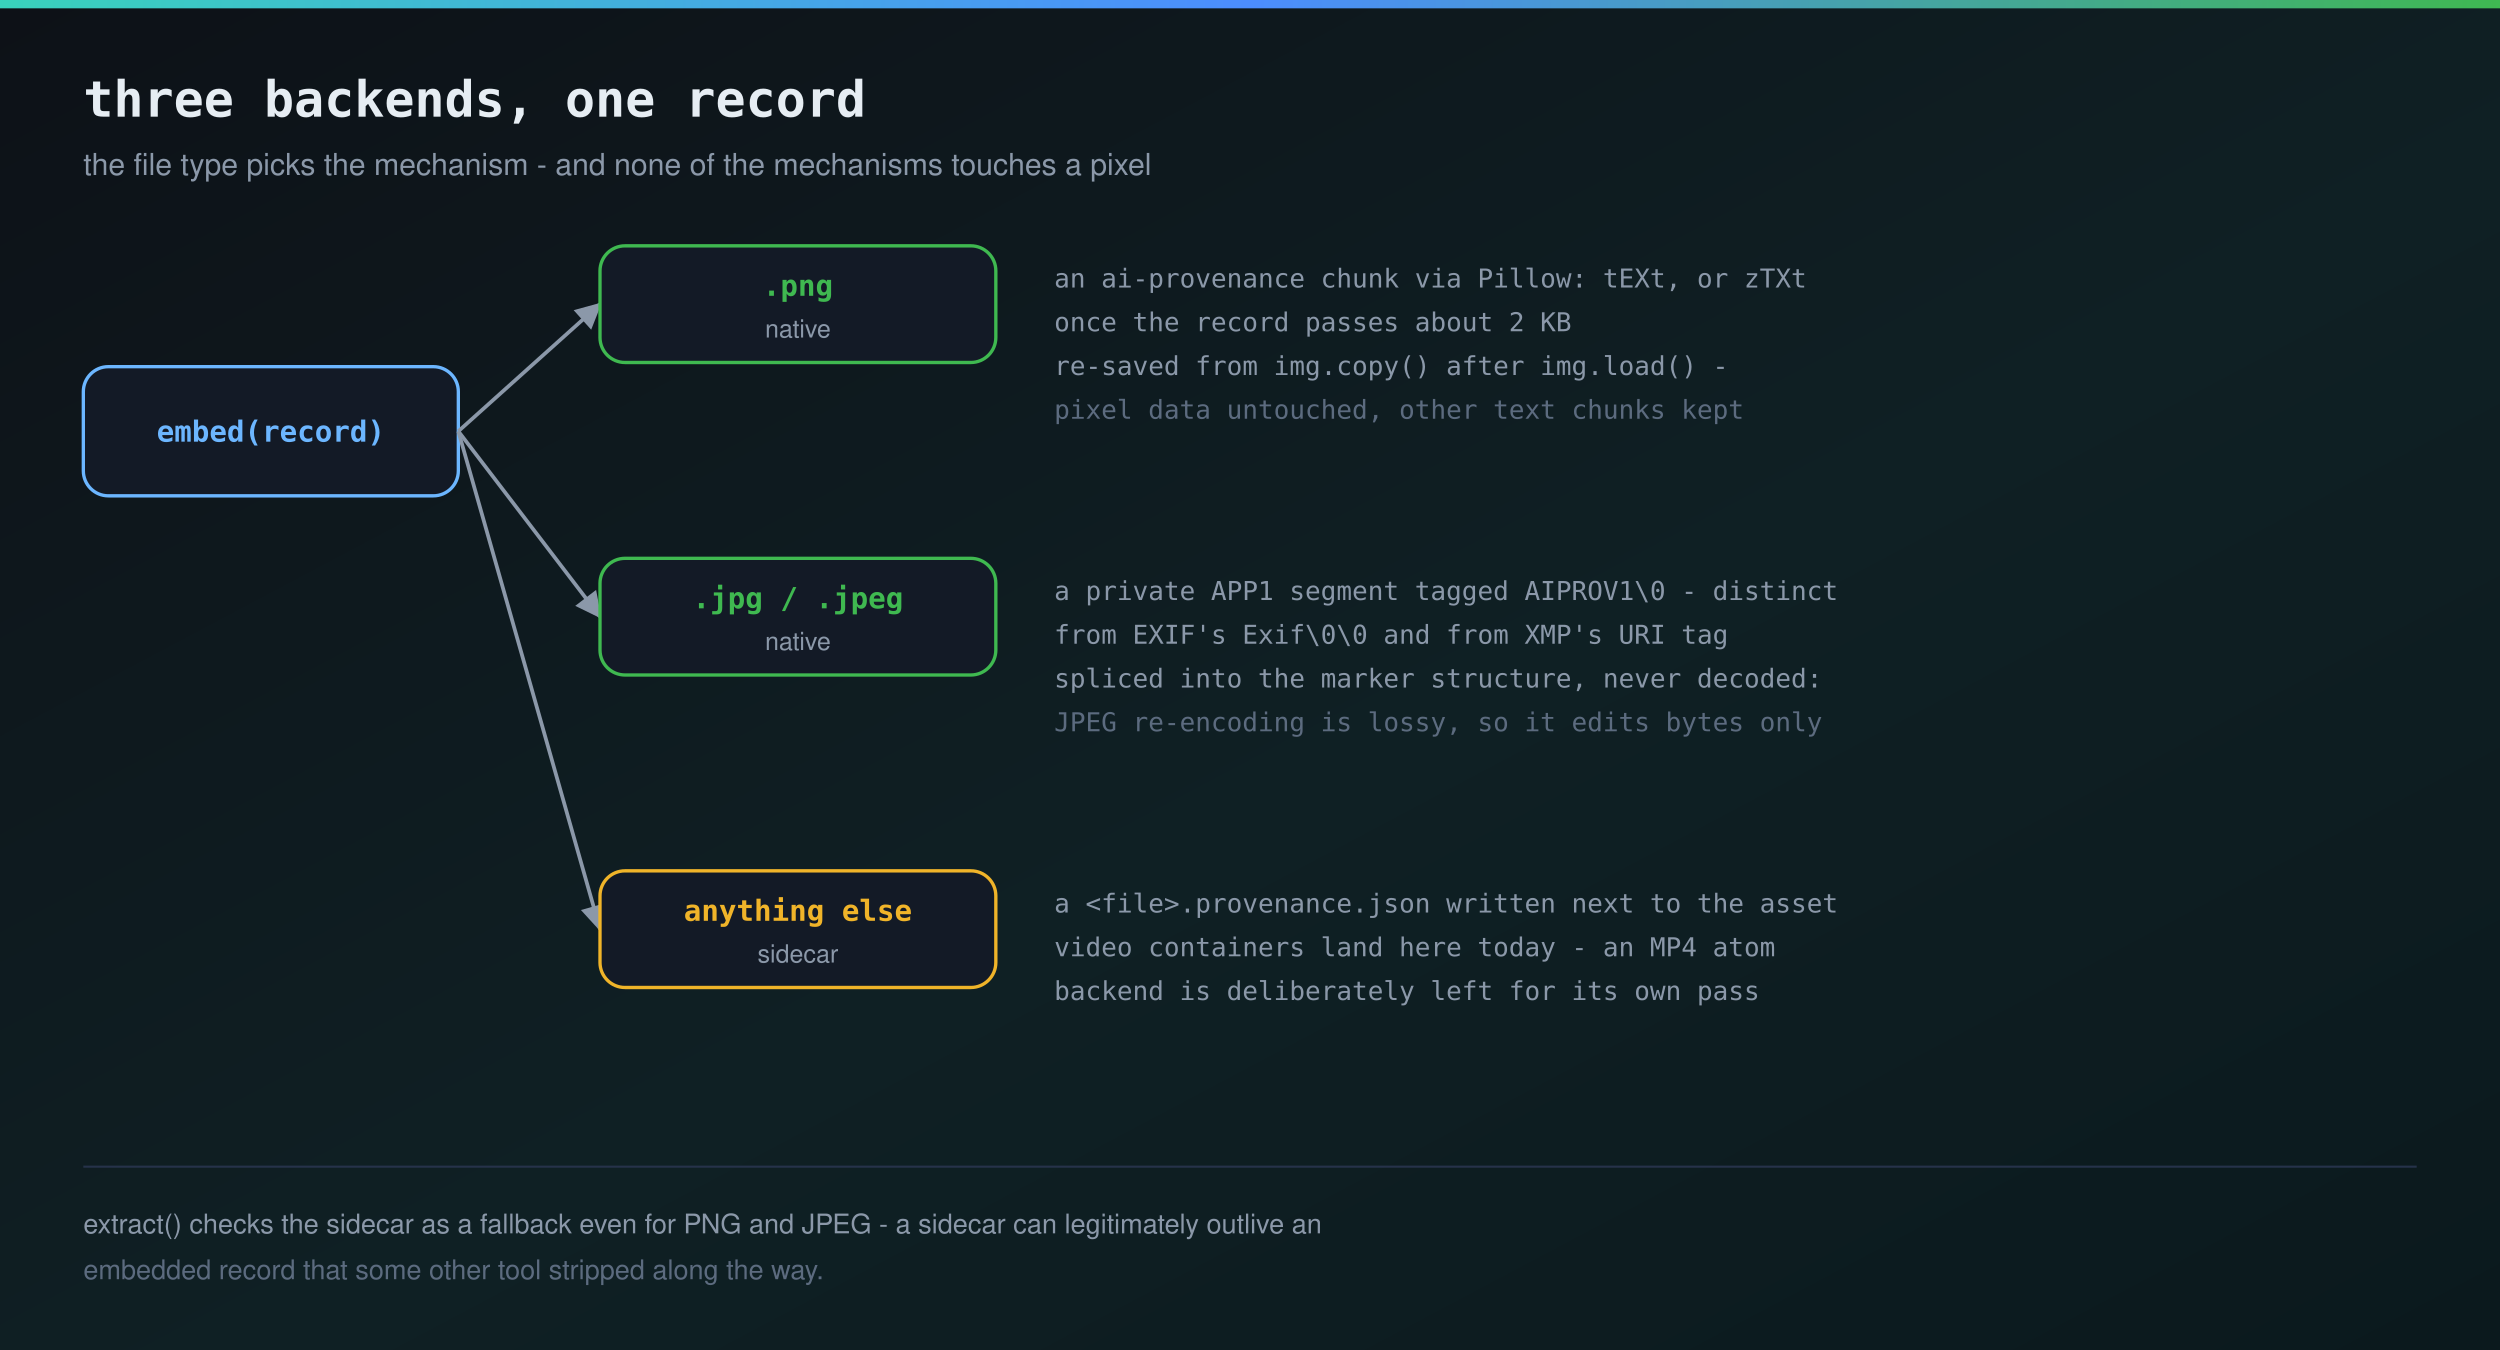
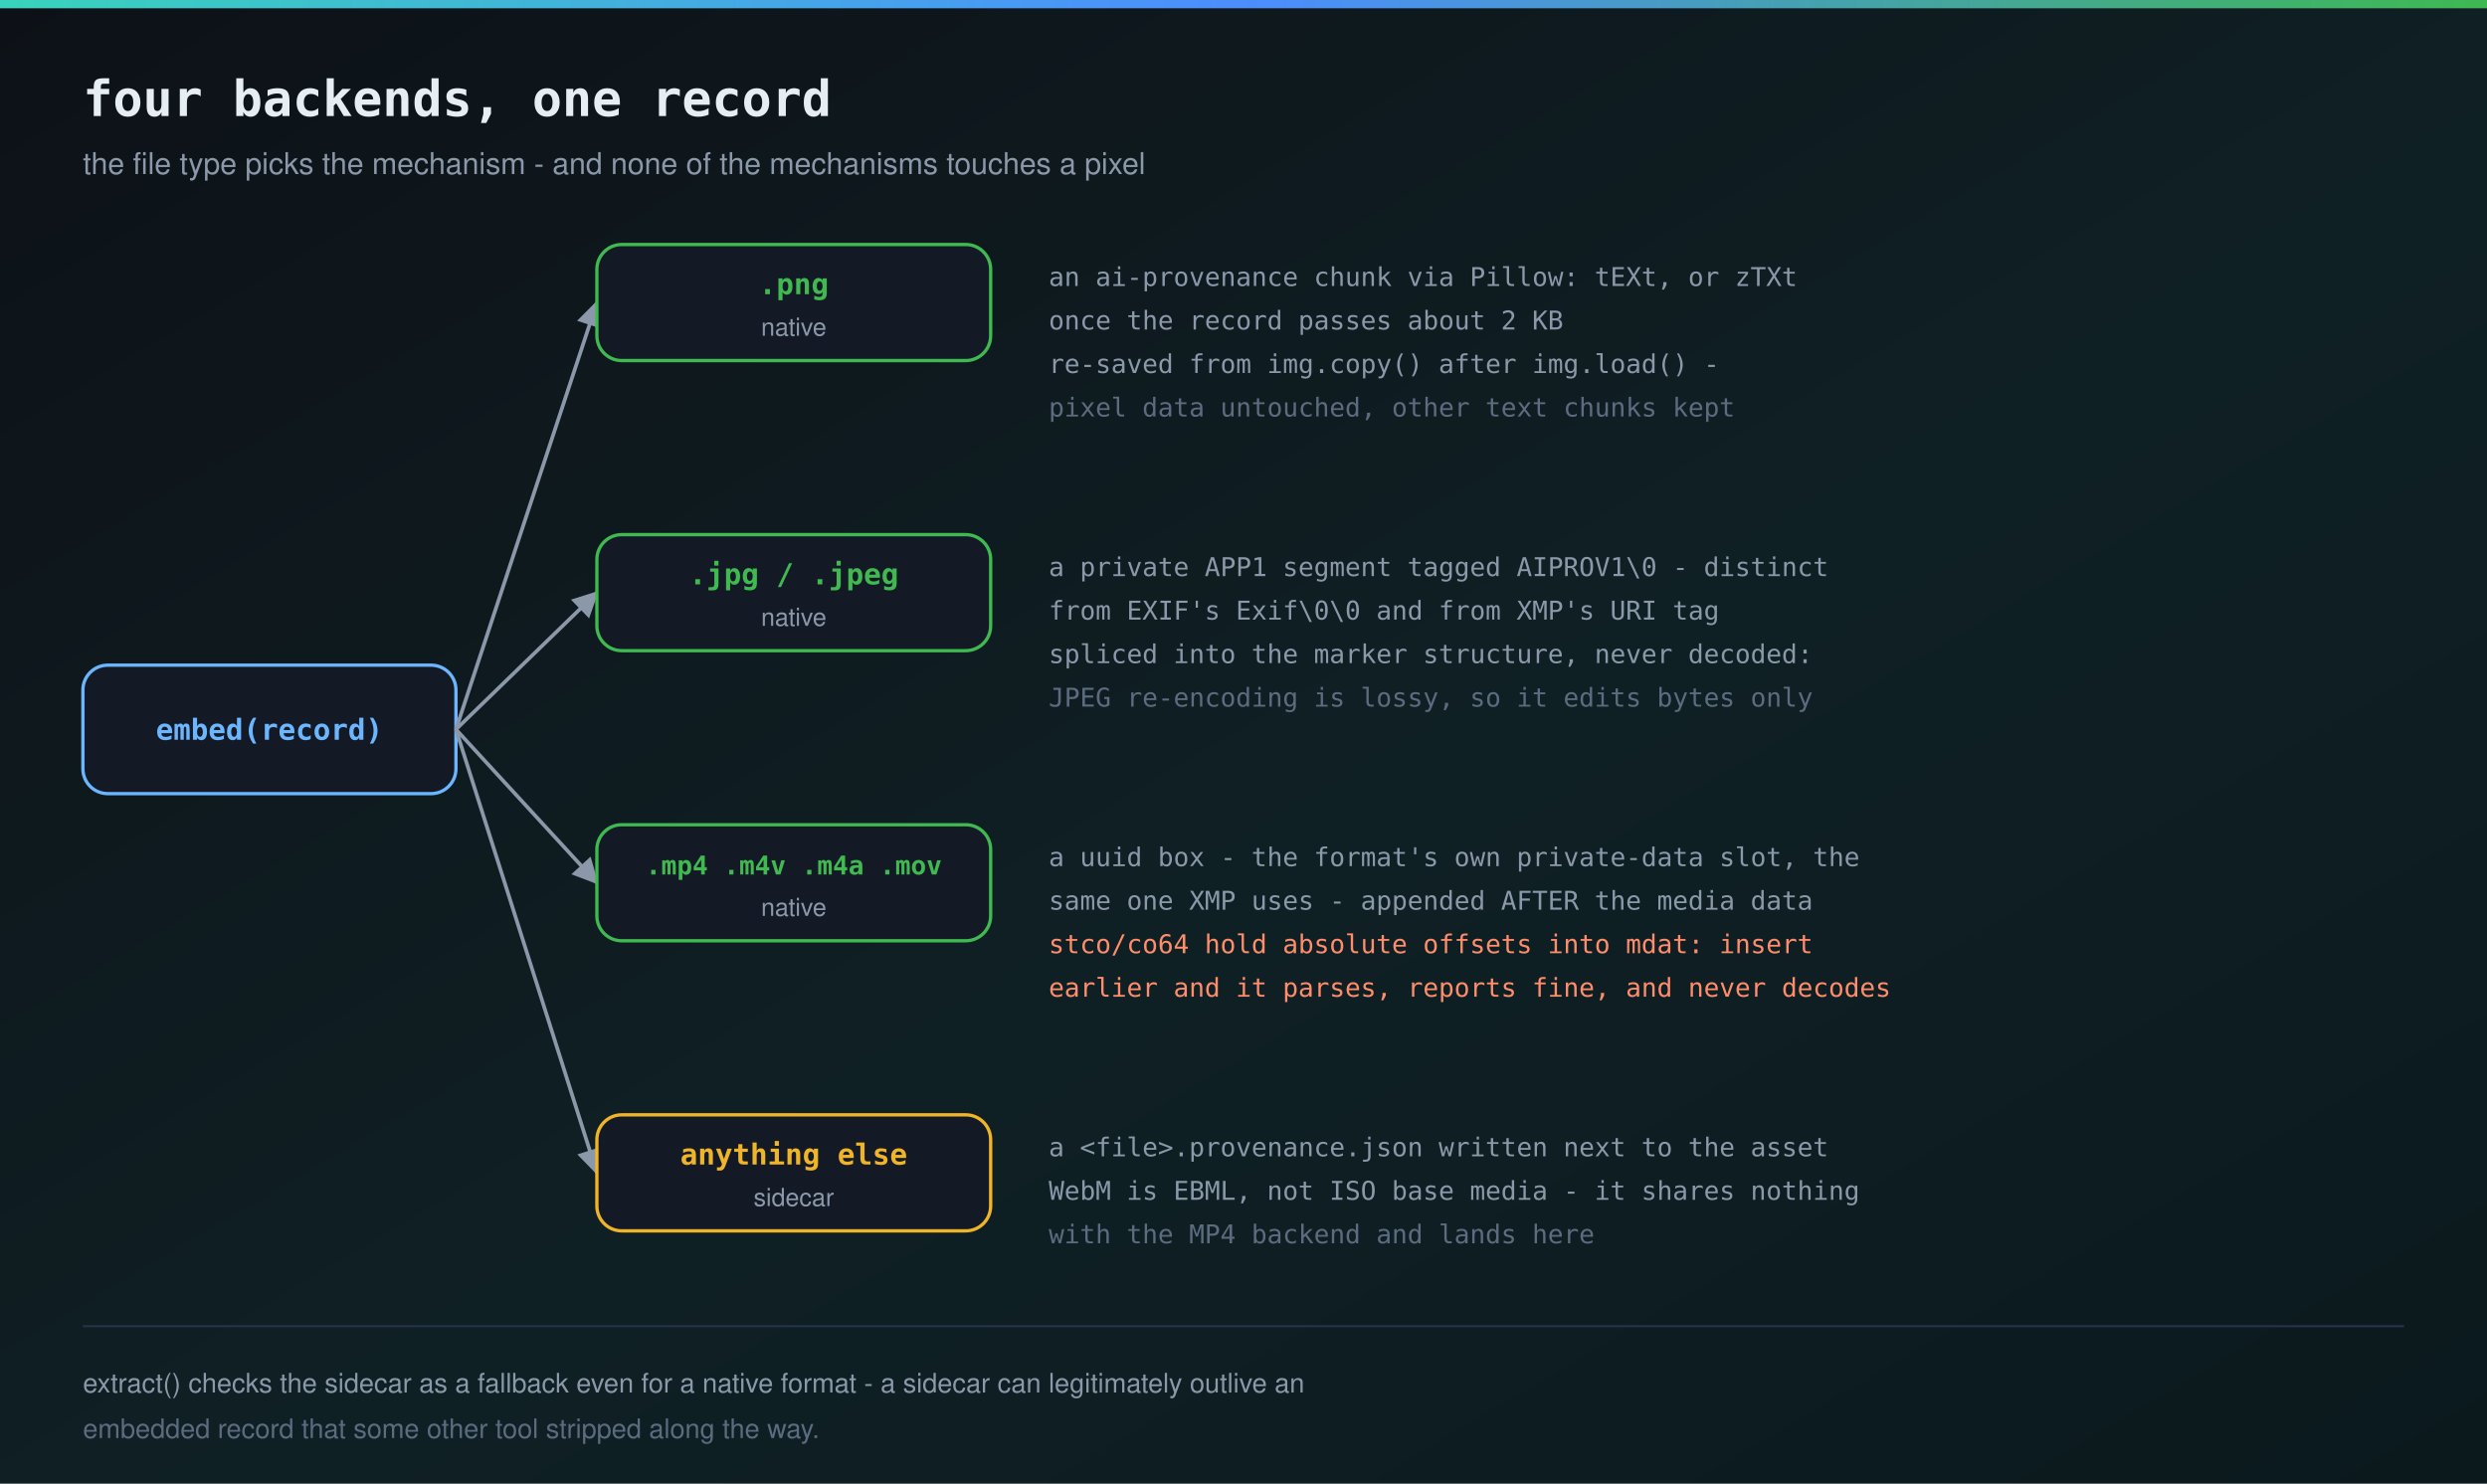
- <svg xmlns="http://www.w3.org/2000/svg" viewBox="0 0 1200 648" width="1200" height="648" role="img" aria-label="Three backends behind one call: PNG gets an ai-provenance text chunk via Pillow, switching to compressed zTXt past about 2 KB and re-saving without touching pixel data; JPEG gets a private APP1 segment tagged AIPROV1 spliced straight into the marker structure so the image is never re-encoded; everything else gets a sidecar JSON file. Extraction always falls back to the sidecar.">
+ <svg xmlns="http://www.w3.org/2000/svg" viewBox="0 0 1200 716" width="1200" height="716" role="img" aria-label="Four backends behind one call: PNG gets an ai-provenance text chunk via Pillow, switching to compressed zTXt past about 2 KB and re-saving without touching pixel data; JPEG gets a private APP1 segment tagged AIPROV1 spliced straight into the marker structure so the image is never re-encoded; MP4, M4V, M4A and MOV get a uuid box appended after the media data, because the chunk offsets in moov are absolute and anything inserted earlier would leave a file that parses but does not decode; everything else gets a sidecar JSON file. Extraction always falls back to the sidecar.">
  <defs>
    <linearGradient id="bg" x1="0" y1="0" x2="1" y2="1">
      <stop offset="0%" stop-color="#0d1117" />
      <stop offset="55%" stop-color="#0f2024" />
      <stop offset="100%" stop-color="#0b191d" />
    </linearGradient>
    <linearGradient id="accent" x1="0" y1="0" x2="1" y2="0">
      <stop offset="0%" stop-color="#39d3bb" />
      <stop offset="50%" stop-color="#4c8dff" />
      <stop offset="100%" stop-color="#3fb950" />
    </linearGradient>
    <marker id="arrow" viewBox="0 0 10 10" refX="9" refY="5" markerWidth="7" markerHeight="7" orient="auto-start-reverse">
      <path d="M0 0 L10 5 L0 10 z" fill="#8b98a9" />
    </marker>
  </defs>
-   <rect width="1200" height="648" fill="url(#bg)" />
+   <rect width="1200" height="716" fill="url(#bg)" />
  <rect x="0" y="0" width="1200" height="4" fill="url(#accent)" />
-   <text x="40" y="56" font-family="ui-monospace, SFMono-Regular, Menlo, Consolas, monospace" font-size="24" font-weight="700" fill="#e6edf3">three backends, one record</text>
+   <text x="40" y="56" font-family="ui-monospace, SFMono-Regular, Menlo, Consolas, monospace" font-size="24" font-weight="700" fill="#e6edf3">four backends, one record</text>
  <text x="40" y="84" font-family="-apple-system, BlinkMacSystemFont, Segoe UI, Helvetica, Arial, sans-serif" font-size="14.5" fill="#8b98a9">the file type picks the mechanism - and none of the mechanisms touches a pixel</text>
-   <rect x="40" y="176" width="180" height="62" rx="12" fill="#131a26" stroke="#6cb6ff" stroke-width="1.6" />
-   <text x="130" y="212" text-anchor="middle" font-family="ui-monospace, SFMono-Regular, Menlo, Consolas, monospace" font-size="14" font-weight="700" fill="#6cb6ff">embed(record)</text>
-   <path d="M220 207 L288 146" stroke="#8b98a9" stroke-width="1.8" fill="none" marker-end="url(#arrow)" />
+   <rect x="40" y="321" width="180" height="62" rx="12" fill="#131a26" stroke="#6cb6ff" stroke-width="1.6" />
+   <text x="130" y="357" text-anchor="middle" font-family="ui-monospace, SFMono-Regular, Menlo, Consolas, monospace" font-size="14" font-weight="700" fill="#6cb6ff">embed(record)</text>
+   <path d="M220 352 L288 146" stroke="#8b98a9" stroke-width="1.8" fill="none" marker-end="url(#arrow)" />
  <rect x="288" y="118" width="190" height="56" rx="12" fill="#131a26" stroke="#3fb950" stroke-width="1.6" />
  <text x="383" y="142" text-anchor="middle" font-family="ui-monospace, SFMono-Regular, Menlo, Consolas, monospace" font-size="14" font-weight="700" fill="#3fb950">.png</text>
  <text x="383" y="162" text-anchor="middle" font-family="-apple-system, BlinkMacSystemFont, Segoe UI, Helvetica, Arial, sans-serif" font-size="12" fill="#8b98a9">native</text>
  <text x="506" y="138" text-anchor="start" font-family="ui-monospace, SFMono-Regular, Menlo, Consolas, monospace" font-size="12.5" fill="#8b98a9">an ai-provenance chunk via Pillow: tEXt, or zTXt</text>
  <text x="506" y="159" text-anchor="start" font-family="ui-monospace, SFMono-Regular, Menlo, Consolas, monospace" font-size="12.5" fill="#8b98a9">once the record passes about 2 KB</text>
  <text x="506" y="180" text-anchor="start" font-family="ui-monospace, SFMono-Regular, Menlo, Consolas, monospace" font-size="12.5" fill="#8b98a9">re-saved from img.copy() after img.load() -</text>
  <text x="506" y="201" text-anchor="start" font-family="ui-monospace, SFMono-Regular, Menlo, Consolas, monospace" font-size="12.5" fill="#5c6b7f">pixel data untouched, other text chunks kept</text>
-   <path d="M220 207 L288 296" stroke="#8b98a9" stroke-width="1.8" fill="none" marker-end="url(#arrow)" />
-   <rect x="288" y="268" width="190" height="56" rx="12" fill="#131a26" stroke="#3fb950" stroke-width="1.6" />
-   <text x="383" y="292" text-anchor="middle" font-family="ui-monospace, SFMono-Regular, Menlo, Consolas, monospace" font-size="14" font-weight="700" fill="#3fb950">.jpg / .jpeg</text>
-   <text x="383" y="312" text-anchor="middle" font-family="-apple-system, BlinkMacSystemFont, Segoe UI, Helvetica, Arial, sans-serif" font-size="12" fill="#8b98a9">native</text>
-   <text x="506" y="288" text-anchor="start" font-family="ui-monospace, SFMono-Regular, Menlo, Consolas, monospace" font-size="12.5" fill="#8b98a9">a private APP1 segment tagged AIPROV1\0 - distinct</text>
-   <text x="506" y="309" text-anchor="start" font-family="ui-monospace, SFMono-Regular, Menlo, Consolas, monospace" font-size="12.5" fill="#8b98a9">from EXIF's Exif\0\0 and from XMP's URI tag</text>
-   <text x="506" y="330" text-anchor="start" font-family="ui-monospace, SFMono-Regular, Menlo, Consolas, monospace" font-size="12.5" fill="#8b98a9">spliced into the marker structure, never decoded:</text>
-   <text x="506" y="351" text-anchor="start" font-family="ui-monospace, SFMono-Regular, Menlo, Consolas, monospace" font-size="12.5" fill="#5c6b7f">JPEG re-encoding is lossy, so it edits bytes only</text>
-   <path d="M220 207 L288 446" stroke="#8b98a9" stroke-width="1.8" fill="none" marker-end="url(#arrow)" />
-   <rect x="288" y="418" width="190" height="56" rx="12" fill="#131a26" stroke="#f0b429" stroke-width="1.6" />
-   <text x="383" y="442" text-anchor="middle" font-family="ui-monospace, SFMono-Regular, Menlo, Consolas, monospace" font-size="14" font-weight="700" fill="#f0b429">anything else</text>
-   <text x="383" y="462" text-anchor="middle" font-family="-apple-system, BlinkMacSystemFont, Segoe UI, Helvetica, Arial, sans-serif" font-size="12" fill="#8b98a9">sidecar</text>
-   <text x="506" y="438" text-anchor="start" font-family="ui-monospace, SFMono-Regular, Menlo, Consolas, monospace" font-size="12.5" fill="#8b98a9">a &lt;file&gt;.provenance.json written next to the asset</text>
-   <text x="506" y="459" text-anchor="start" font-family="ui-monospace, SFMono-Regular, Menlo, Consolas, monospace" font-size="12.5" fill="#8b98a9">video containers land here today - an MP4 atom</text>
-   <text x="506" y="480" text-anchor="start" font-family="ui-monospace, SFMono-Regular, Menlo, Consolas, monospace" font-size="12.5" fill="#8b98a9">backend is deliberately left for its own pass</text>
-   <path d="M40 560 L1160 560" stroke="#26324a" stroke-width="1" />
-   <text x="40" y="592" text-anchor="start" font-family="-apple-system, BlinkMacSystemFont, Segoe UI, Helvetica, Arial, sans-serif" font-size="13" fill="#8b98a9">extract() checks the sidecar as a fallback even for PNG and JPEG - a sidecar can legitimately outlive an</text>
-   <text x="40" y="614" text-anchor="start" font-family="-apple-system, BlinkMacSystemFont, Segoe UI, Helvetica, Arial, sans-serif" font-size="13" fill="#5c6b7f">embedded record that some other tool stripped along the way.</text>
+   <path d="M220 352 L288 286" stroke="#8b98a9" stroke-width="1.8" fill="none" marker-end="url(#arrow)" />
+   <rect x="288" y="258" width="190" height="56" rx="12" fill="#131a26" stroke="#3fb950" stroke-width="1.6" />
+   <text x="383" y="282" text-anchor="middle" font-family="ui-monospace, SFMono-Regular, Menlo, Consolas, monospace" font-size="14" font-weight="700" fill="#3fb950">.jpg / .jpeg</text>
+   <text x="383" y="302" text-anchor="middle" font-family="-apple-system, BlinkMacSystemFont, Segoe UI, Helvetica, Arial, sans-serif" font-size="12" fill="#8b98a9">native</text>
+   <text x="506" y="278" text-anchor="start" font-family="ui-monospace, SFMono-Regular, Menlo, Consolas, monospace" font-size="12.5" fill="#8b98a9">a private APP1 segment tagged AIPROV1\0 - distinct</text>
+   <text x="506" y="299" text-anchor="start" font-family="ui-monospace, SFMono-Regular, Menlo, Consolas, monospace" font-size="12.5" fill="#8b98a9">from EXIF's Exif\0\0 and from XMP's URI tag</text>
+   <text x="506" y="320" text-anchor="start" font-family="ui-monospace, SFMono-Regular, Menlo, Consolas, monospace" font-size="12.5" fill="#8b98a9">spliced into the marker structure, never decoded:</text>
+   <text x="506" y="341" text-anchor="start" font-family="ui-monospace, SFMono-Regular, Menlo, Consolas, monospace" font-size="12.5" fill="#5c6b7f">JPEG re-encoding is lossy, so it edits bytes only</text>
+   <path d="M220 352 L288 426" stroke="#8b98a9" stroke-width="1.8" fill="none" marker-end="url(#arrow)" />
+   <rect x="288" y="398" width="190" height="56" rx="12" fill="#131a26" stroke="#3fb950" stroke-width="1.6" />
+   <text x="383" y="422" text-anchor="middle" font-family="ui-monospace, SFMono-Regular, Menlo, Consolas, monospace" font-size="12.5" font-weight="700" fill="#3fb950">.mp4 .m4v .m4a .mov</text>
+   <text x="383" y="442" text-anchor="middle" font-family="-apple-system, BlinkMacSystemFont, Segoe UI, Helvetica, Arial, sans-serif" font-size="12" fill="#8b98a9">native</text>
+   <text x="506" y="418" text-anchor="start" font-family="ui-monospace, SFMono-Regular, Menlo, Consolas, monospace" font-size="12.5" fill="#8b98a9">a uuid box - the format's own private-data slot, the</text>
+   <text x="506" y="439" text-anchor="start" font-family="ui-monospace, SFMono-Regular, Menlo, Consolas, monospace" font-size="12.5" fill="#8b98a9">same one XMP uses - appended AFTER the media data</text>
+   <text x="506" y="460" text-anchor="start" font-family="ui-monospace, SFMono-Regular, Menlo, Consolas, monospace" font-size="12.5" fill="#ff8d6b">stco/co64 hold absolute offsets into mdat: insert</text>
+   <text x="506" y="481" text-anchor="start" font-family="ui-monospace, SFMono-Regular, Menlo, Consolas, monospace" font-size="12.5" fill="#ff8d6b">earlier and it parses, reports fine, and never decodes</text>
+   <path d="M220 352 L288 566" stroke="#8b98a9" stroke-width="1.8" fill="none" marker-end="url(#arrow)" />
+   <rect x="288" y="538" width="190" height="56" rx="12" fill="#131a26" stroke="#f0b429" stroke-width="1.6" />
+   <text x="383" y="562" text-anchor="middle" font-family="ui-monospace, SFMono-Regular, Menlo, Consolas, monospace" font-size="14" font-weight="700" fill="#f0b429">anything else</text>
+   <text x="383" y="582" text-anchor="middle" font-family="-apple-system, BlinkMacSystemFont, Segoe UI, Helvetica, Arial, sans-serif" font-size="12" fill="#8b98a9">sidecar</text>
+   <text x="506" y="558" text-anchor="start" font-family="ui-monospace, SFMono-Regular, Menlo, Consolas, monospace" font-size="12.5" fill="#8b98a9">a &lt;file&gt;.provenance.json written next to the asset</text>
+   <text x="506" y="579" text-anchor="start" font-family="ui-monospace, SFMono-Regular, Menlo, Consolas, monospace" font-size="12.5" fill="#8b98a9">WebM is EBML, not ISO base media - it shares nothing</text>
+   <text x="506" y="600" text-anchor="start" font-family="ui-monospace, SFMono-Regular, Menlo, Consolas, monospace" font-size="12.5" fill="#5c6b7f">with the MP4 backend and lands here</text>
+   <path d="M40 640 L1160 640" stroke="#26324a" stroke-width="1" />
+   <text x="40" y="672" text-anchor="start" font-family="-apple-system, BlinkMacSystemFont, Segoe UI, Helvetica, Arial, sans-serif" font-size="13" fill="#8b98a9">extract() checks the sidecar as a fallback even for a native format - a sidecar can legitimately outlive an</text>
+   <text x="40" y="694" text-anchor="start" font-family="-apple-system, BlinkMacSystemFont, Segoe UI, Helvetica, Arial, sans-serif" font-size="13" fill="#5c6b7f">embedded record that some other tool stripped along the way.</text>
</svg>
